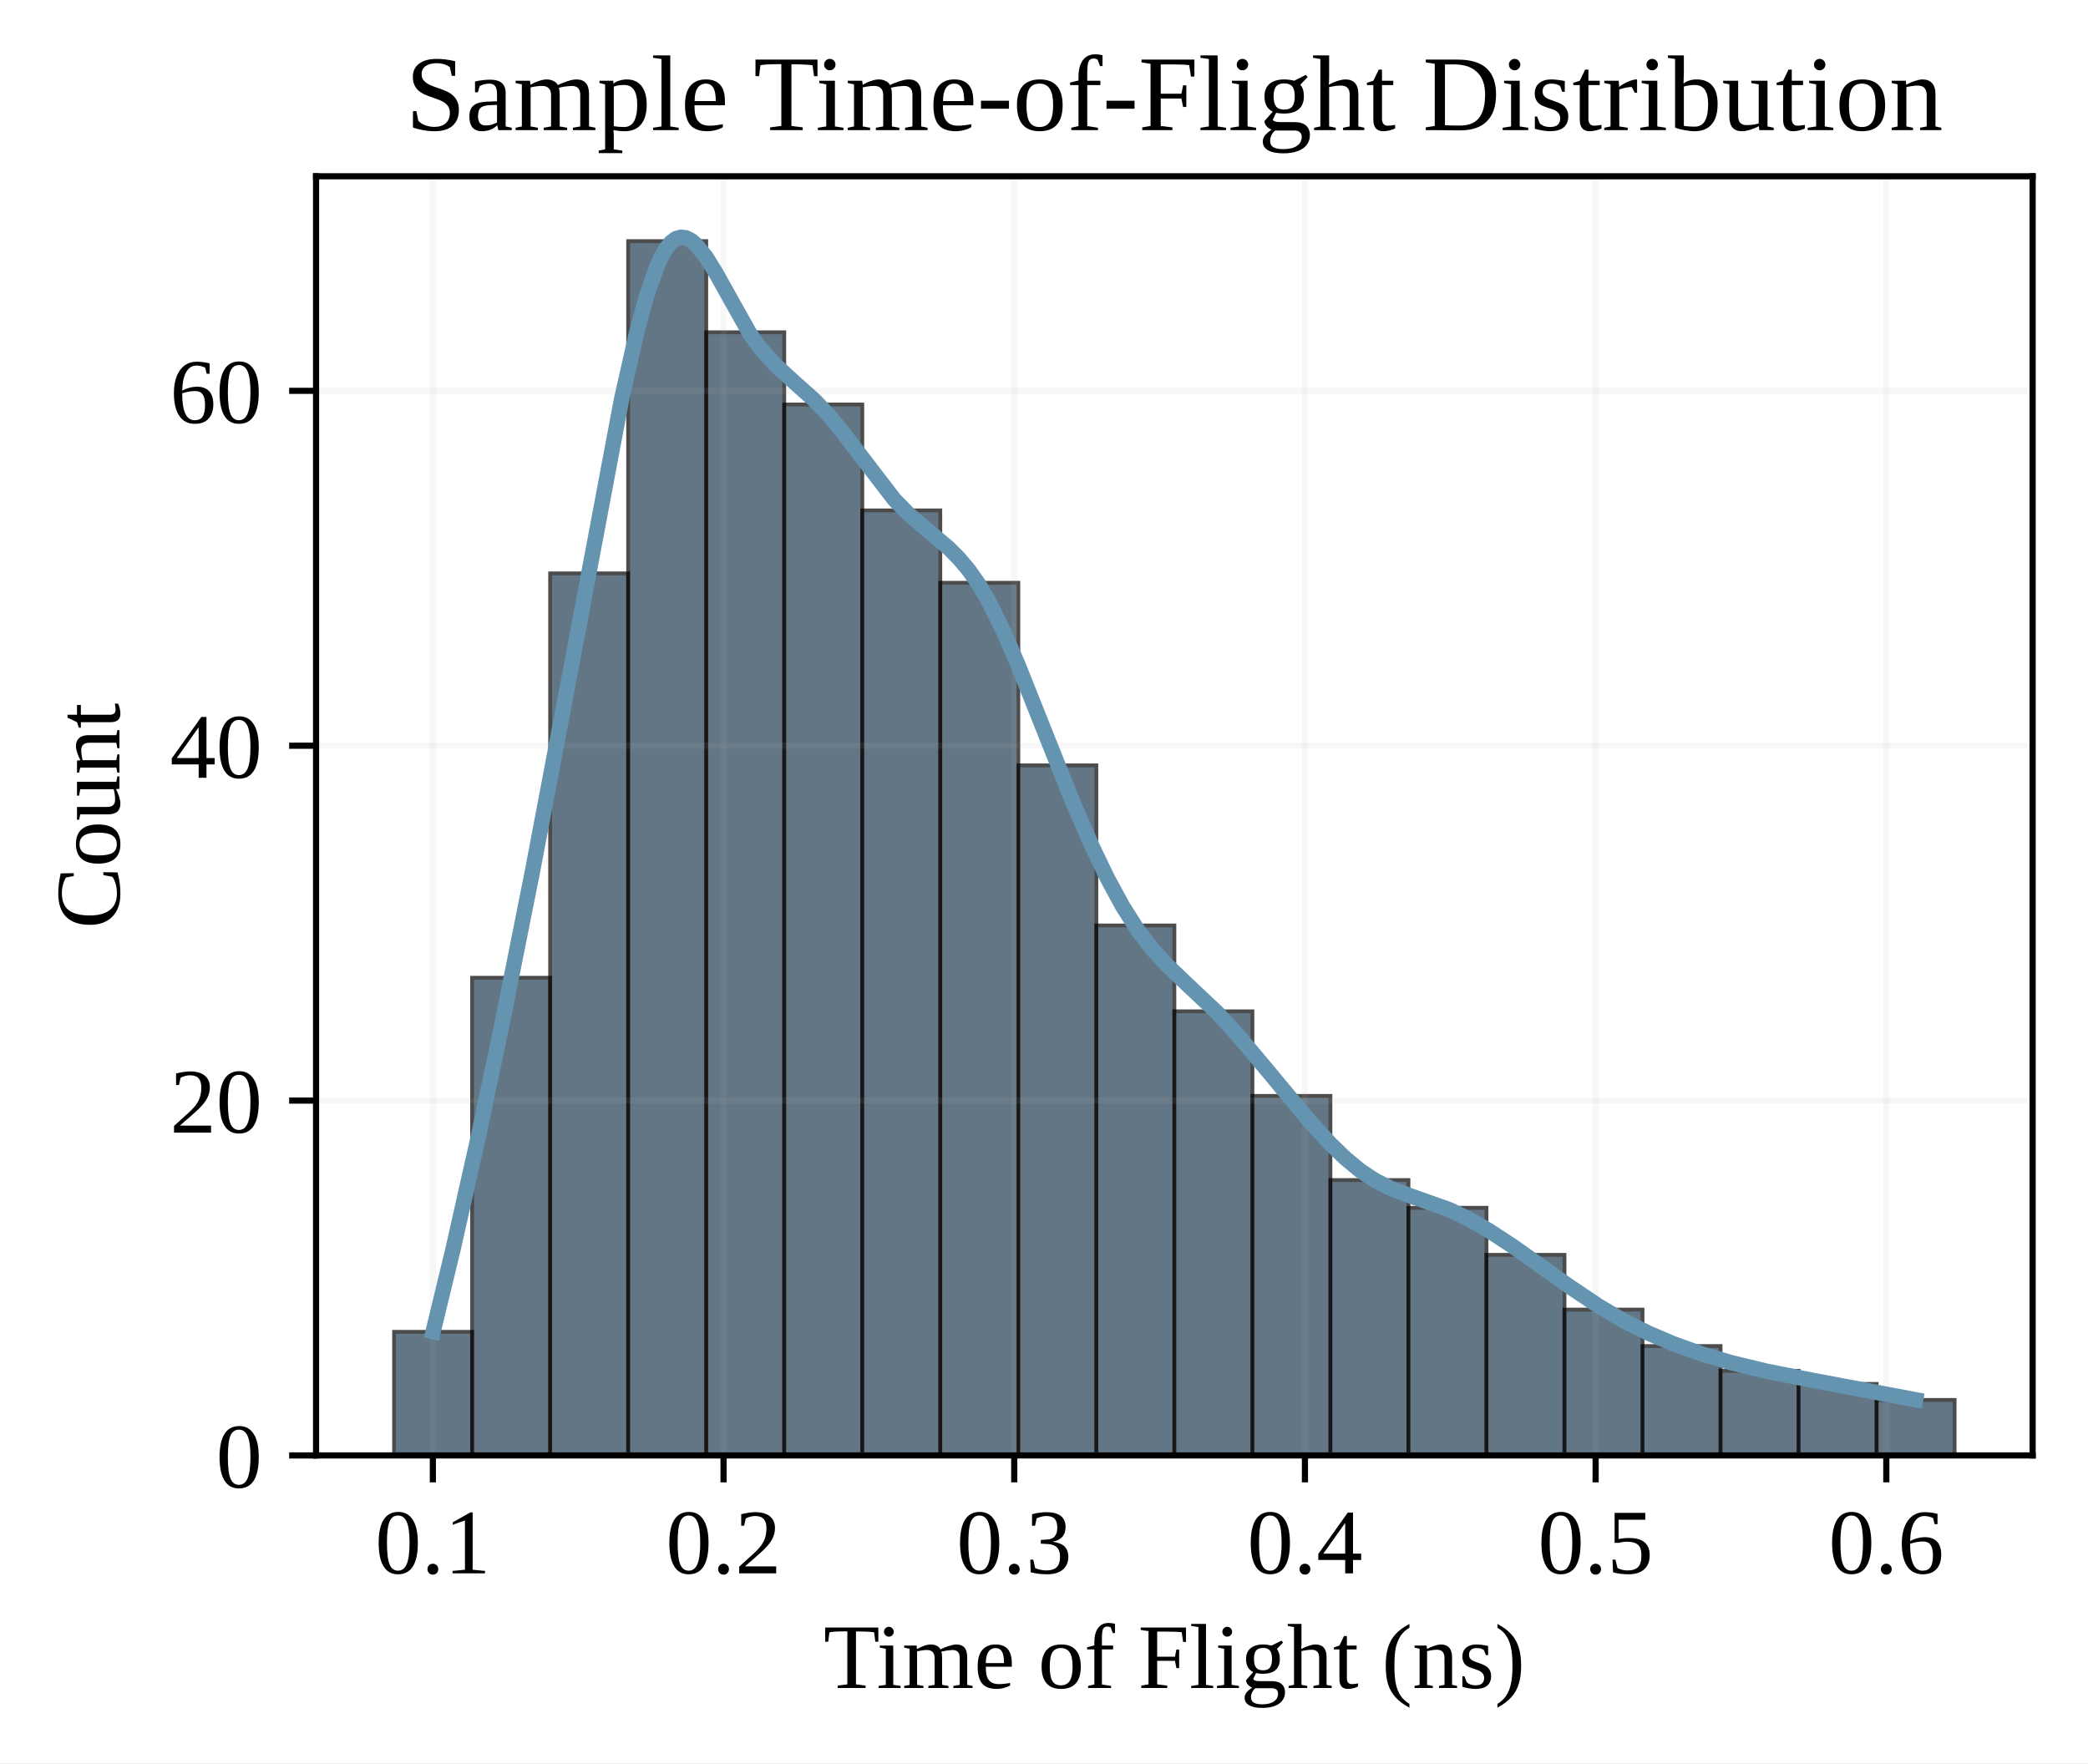
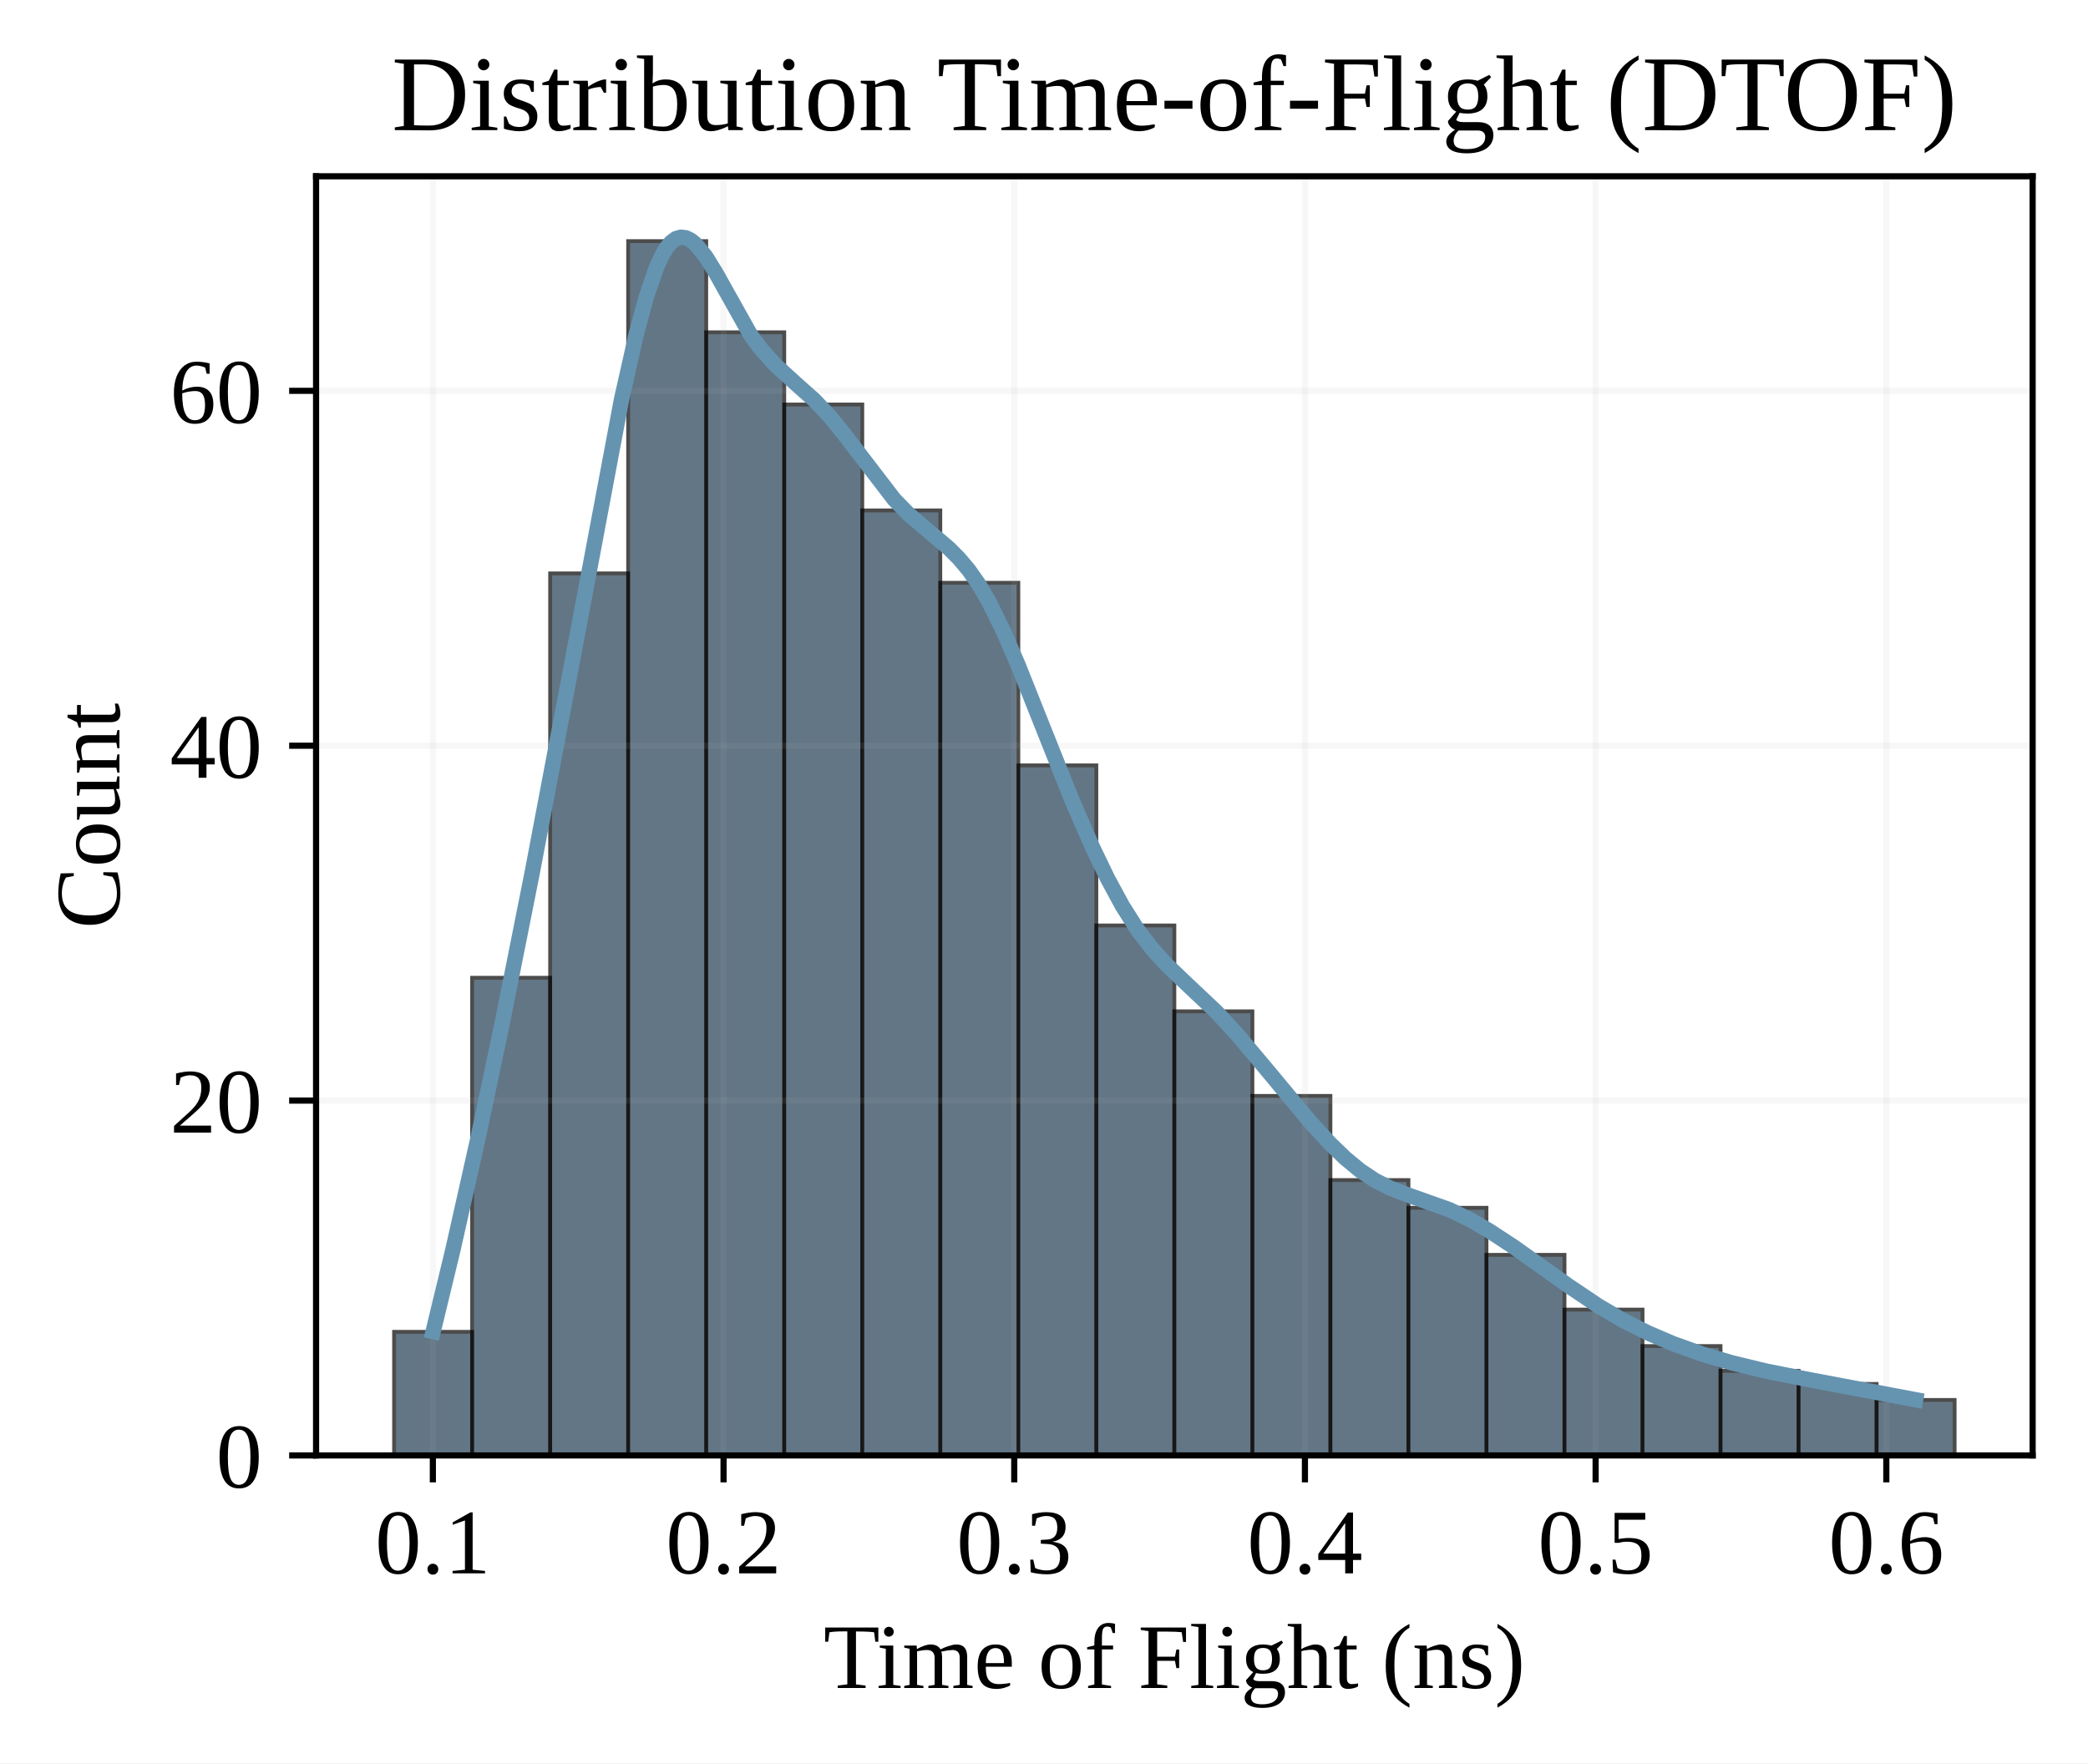
<svg xmlns="http://www.w3.org/2000/svg" xmlns:xlink="http://www.w3.org/1999/xlink" width="271.499pt" height="229.262pt" viewBox="0 0 271.499 229.262" version="1.1">
  <defs>
    <style type="text/css">*{stroke-linejoin: round; stroke-linecap: butt}</style>
  </defs>
  <g id="figure_1">
    <g id="patch_1">
      <path d="M 0 229.262  L 271.499 229.262  L 271.499 0  L 0 0  z " style="fill: #ffffff" />
    </g>
    <g id="axes_1">
      <g id="patch_2">
        <path d="M 41.099 189.241  L 264.299 189.241  L 264.299 22.921  L 41.099 22.921  z " style="fill: #ffffff" />
      </g>
      <g id="patch_3">
-         <path d="M 51.245 189.241  L 61.39 189.241  L 61.39 173.173  L 51.245 173.173  z " clip-path="url(#p20e9a1a847)" style="fill: #213c51; opacity: 0.7; stroke: #000000; stroke-width: 0.5; stroke-linejoin: miter" />
+         <path d="M 51.245 189.241  L 61.39 189.241  L 61.39 173.173  L 51.245 173.173  z " clip-path="url(#p6bbe59d644)" style="fill: #213c51; opacity: 0.7; stroke: #000000; stroke-width: 0.5; stroke-linejoin: miter" />
      </g>
      <g id="patch_4">
-         <path d="M 61.39 189.241  L 71.536 189.241  L 71.536 127.136  L 61.39 127.136  z " clip-path="url(#p20e9a1a847)" style="fill: #213c51; opacity: 0.7; stroke: #000000; stroke-width: 0.5; stroke-linejoin: miter" />
+         <path d="M 61.39 189.241  L 71.536 189.241  L 71.536 127.136  L 61.39 127.136  z " clip-path="url(#p6bbe59d644)" style="fill: #213c51; opacity: 0.7; stroke: #000000; stroke-width: 0.5; stroke-linejoin: miter" />
      </g>
      <g id="patch_5">
-         <path d="M 71.536 189.241  L 81.681 189.241  L 81.681 74.556  L 71.536 74.556  z " clip-path="url(#p20e9a1a847)" style="fill: #213c51; opacity: 0.7; stroke: #000000; stroke-width: 0.5; stroke-linejoin: miter" />
+         <path d="M 71.536 189.241  L 81.681 189.241  L 81.681 74.556  L 71.536 74.556  z " clip-path="url(#p6bbe59d644)" style="fill: #213c51; opacity: 0.7; stroke: #000000; stroke-width: 0.5; stroke-linejoin: miter" />
      </g>
      <g id="patch_6">
-         <path d="M 81.681 189.241  L 91.827 189.241  L 91.827 31.354  L 81.681 31.354  z " clip-path="url(#p20e9a1a847)" style="fill: #213c51; opacity: 0.7; stroke: #000000; stroke-width: 0.5; stroke-linejoin: miter" />
+         <path d="M 81.681 189.241  L 91.827 189.241  L 91.827 31.354  L 81.681 31.354  z " clip-path="url(#p6bbe59d644)" style="fill: #213c51; opacity: 0.7; stroke: #000000; stroke-width: 0.5; stroke-linejoin: miter" />
      </g>
      <g id="patch_7">
-         <path d="M 91.827 189.241  L 101.972 189.241  L 101.972 43.207  L 91.827 43.207  z " clip-path="url(#p20e9a1a847)" style="fill: #213c51; opacity: 0.7; stroke: #000000; stroke-width: 0.5; stroke-linejoin: miter" />
+         <path d="M 91.827 189.241  L 101.972 189.241  L 101.972 43.207  L 91.827 43.207  z " clip-path="url(#p6bbe59d644)" style="fill: #213c51; opacity: 0.7; stroke: #000000; stroke-width: 0.5; stroke-linejoin: miter" />
      </g>
      <g id="patch_8">
-         <path d="M 101.972 189.241  L 112.118 189.241  L 112.118 52.598  L 101.972 52.598  z " clip-path="url(#p20e9a1a847)" style="fill: #213c51; opacity: 0.7; stroke: #000000; stroke-width: 0.5; stroke-linejoin: miter" />
+         <path d="M 101.972 189.241  L 112.118 189.241  L 112.118 52.598  L 101.972 52.598  z " clip-path="url(#p6bbe59d644)" style="fill: #213c51; opacity: 0.7; stroke: #000000; stroke-width: 0.5; stroke-linejoin: miter" />
      </g>
      <g id="patch_9">
-         <path d="M 112.118 189.241  L 122.263 189.241  L 122.263 66.367  L 112.118 66.367  z " clip-path="url(#p20e9a1a847)" style="fill: #213c51; opacity: 0.7; stroke: #000000; stroke-width: 0.5; stroke-linejoin: miter" />
+         <path d="M 112.118 189.241  L 122.263 189.241  L 122.263 66.367  L 112.118 66.367  z " clip-path="url(#p6bbe59d644)" style="fill: #213c51; opacity: 0.7; stroke: #000000; stroke-width: 0.5; stroke-linejoin: miter" />
      </g>
      <g id="patch_10">
-         <path d="M 122.263 189.241  L 132.408 189.241  L 132.408 75.779  L 122.263 75.779  z " clip-path="url(#p20e9a1a847)" style="fill: #213c51; opacity: 0.7; stroke: #000000; stroke-width: 0.5; stroke-linejoin: miter" />
+         <path d="M 122.263 189.241  L 132.408 189.241  L 132.408 75.779  L 122.263 75.779  z " clip-path="url(#p6bbe59d644)" style="fill: #213c51; opacity: 0.7; stroke: #000000; stroke-width: 0.5; stroke-linejoin: miter" />
      </g>
      <g id="patch_11">
-         <path d="M 132.408 189.241  L 142.554 189.241  L 142.554 99.519  L 132.408 99.519  z " clip-path="url(#p20e9a1a847)" style="fill: #213c51; opacity: 0.7; stroke: #000000; stroke-width: 0.5; stroke-linejoin: miter" />
+         <path d="M 132.408 189.241  L 142.554 189.241  L 142.554 99.519  L 132.408 99.519  z " clip-path="url(#p6bbe59d644)" style="fill: #213c51; opacity: 0.7; stroke: #000000; stroke-width: 0.5; stroke-linejoin: miter" />
      </g>
      <g id="patch_12">
-         <path d="M 142.554 189.241  L 152.699 189.241  L 152.699 120.334  L 142.554 120.334  z " clip-path="url(#p20e9a1a847)" style="fill: #213c51; opacity: 0.7; stroke: #000000; stroke-width: 0.5; stroke-linejoin: miter" />
+         <path d="M 142.554 189.241  L 152.699 189.241  L 152.699 120.334  L 142.554 120.334  z " clip-path="url(#p6bbe59d644)" style="fill: #213c51; opacity: 0.7; stroke: #000000; stroke-width: 0.5; stroke-linejoin: miter" />
      </g>
      <g id="patch_13">
-         <path d="M 152.699 189.241  L 162.845 189.241  L 162.845 131.499  L 152.699 131.499  z " clip-path="url(#p20e9a1a847)" style="fill: #213c51; opacity: 0.7; stroke: #000000; stroke-width: 0.5; stroke-linejoin: miter" />
+         <path d="M 152.699 189.241  L 162.845 189.241  L 162.845 131.499  L 152.699 131.499  z " clip-path="url(#p6bbe59d644)" style="fill: #213c51; opacity: 0.7; stroke: #000000; stroke-width: 0.5; stroke-linejoin: miter" />
      </g>
      <g id="patch_14">
-         <path d="M 162.845 189.241  L 172.99 189.241  L 172.99 142.497  L 162.845 142.497  z " clip-path="url(#p20e9a1a847)" style="fill: #213c51; opacity: 0.7; stroke: #000000; stroke-width: 0.5; stroke-linejoin: miter" />
+         <path d="M 162.845 189.241  L 172.99 189.241  L 172.99 142.497  L 162.845 142.497  z " clip-path="url(#p6bbe59d644)" style="fill: #213c51; opacity: 0.7; stroke: #000000; stroke-width: 0.5; stroke-linejoin: miter" />
      </g>
      <g id="patch_15">
-         <path d="M 172.99 189.241  L 183.136 189.241  L 183.136 153.44  L 172.99 153.44  z " clip-path="url(#p20e9a1a847)" style="fill: #213c51; opacity: 0.7; stroke: #000000; stroke-width: 0.5; stroke-linejoin: miter" />
+         <path d="M 172.99 189.241  L 183.136 189.241  L 183.136 153.44  L 172.99 153.44  z " clip-path="url(#p6bbe59d644)" style="fill: #213c51; opacity: 0.7; stroke: #000000; stroke-width: 0.5; stroke-linejoin: miter" />
      </g>
      <g id="patch_16">
-         <path d="M 183.136 189.241  L 193.281 189.241  L 193.281 157.044  L 183.136 157.044  z " clip-path="url(#p20e9a1a847)" style="fill: #213c51; opacity: 0.7; stroke: #000000; stroke-width: 0.5; stroke-linejoin: miter" />
+         <path d="M 183.136 189.241  L 193.281 189.241  L 193.281 157.044  L 183.136 157.044  z " clip-path="url(#p6bbe59d644)" style="fill: #213c51; opacity: 0.7; stroke: #000000; stroke-width: 0.5; stroke-linejoin: miter" />
      </g>
      <g id="patch_17">
-         <path d="M 193.281 189.241  L 203.427 189.241  L 203.427 163.163  L 193.281 163.163  z " clip-path="url(#p20e9a1a847)" style="fill: #213c51; opacity: 0.7; stroke: #000000; stroke-width: 0.5; stroke-linejoin: miter" />
+         <path d="M 193.281 189.241  L 203.427 189.241  L 203.427 163.163  L 193.281 163.163  z " clip-path="url(#p6bbe59d644)" style="fill: #213c51; opacity: 0.7; stroke: #000000; stroke-width: 0.5; stroke-linejoin: miter" />
      </g>
      <g id="patch_18">
-         <path d="M 203.427 189.241  L 213.572 189.241  L 213.572 170.281  L 203.427 170.281  z " clip-path="url(#p20e9a1a847)" style="fill: #213c51; opacity: 0.7; stroke: #000000; stroke-width: 0.5; stroke-linejoin: miter" />
+         <path d="M 203.427 189.241  L 213.572 189.241  L 213.572 170.281  L 203.427 170.281  z " clip-path="url(#p6bbe59d644)" style="fill: #213c51; opacity: 0.7; stroke: #000000; stroke-width: 0.5; stroke-linejoin: miter" />
      </g>
      <g id="patch_19">
-         <path d="M 213.572 189.241  L 223.718 189.241  L 223.718 175.022  L 213.572 175.022  z " clip-path="url(#p20e9a1a847)" style="fill: #213c51; opacity: 0.7; stroke: #000000; stroke-width: 0.5; stroke-linejoin: miter" />
+         <path d="M 213.572 189.241  L 223.718 189.241  L 223.718 175.022  L 213.572 175.022  z " clip-path="url(#p6bbe59d644)" style="fill: #213c51; opacity: 0.7; stroke: #000000; stroke-width: 0.5; stroke-linejoin: miter" />
      </g>
      <g id="patch_20">
-         <path d="M 223.718 189.241  L 233.863 189.241  L 233.863 178.242  L 223.718 178.242  z " clip-path="url(#p20e9a1a847)" style="fill: #213c51; opacity: 0.7; stroke: #000000; stroke-width: 0.5; stroke-linejoin: miter" />
+         <path d="M 223.718 189.241  L 233.863 189.241  L 233.863 178.242  L 223.718 178.242  z " clip-path="url(#p6bbe59d644)" style="fill: #213c51; opacity: 0.7; stroke: #000000; stroke-width: 0.5; stroke-linejoin: miter" />
      </g>
      <g id="patch_21">
-         <path d="M 233.863 189.241  L 244.008 189.241  L 244.008 179.947  L 233.863 179.947  z " clip-path="url(#p20e9a1a847)" style="fill: #213c51; opacity: 0.7; stroke: #000000; stroke-width: 0.5; stroke-linejoin: miter" />
+         <path d="M 233.863 189.241  L 244.008 189.241  L 244.008 179.947  L 233.863 179.947  z " clip-path="url(#p6bbe59d644)" style="fill: #213c51; opacity: 0.7; stroke: #000000; stroke-width: 0.5; stroke-linejoin: miter" />
      </g>
      <g id="patch_22">
-         <path d="M 244.008 189.241  L 254.154 189.241  L 254.154 182.03  L 244.008 182.03  z " clip-path="url(#p20e9a1a847)" style="fill: #213c51; opacity: 0.7; stroke: #000000; stroke-width: 0.5; stroke-linejoin: miter" />
+         <path d="M 244.008 189.241  L 254.154 189.241  L 254.154 182.03  L 244.008 182.03  z " clip-path="url(#p6bbe59d644)" style="fill: #213c51; opacity: 0.7; stroke: #000000; stroke-width: 0.5; stroke-linejoin: miter" />
      </g>
      <g id="matplotlib.axis_1">
        <g id="xtick_1">
          <g id="line2d_1">
-             <path d="M 56.285 189.241  L 56.285 22.921  " clip-path="url(#p20e9a1a847)" style="fill: none; stroke: #b0b0b0; stroke-opacity: 0.1; stroke-width: 0.8; stroke-linecap: square" />
+             <path d="M 56.285 189.241  L 56.285 22.921  " clip-path="url(#p6bbe59d644)" style="fill: none; stroke: #b0b0b0; stroke-opacity: 0.1; stroke-width: 0.8; stroke-linecap: square" />
          </g>
          <g id="line2d_2">
            <defs>
-               <path id="m1bb07c3565" d="M 0 0  L 0 3.5  " style="stroke: #000000; stroke-width: 0.8" />
+               <path id="m019ef78df8" d="M 0 0  L 0 3.5  " style="stroke: #000000; stroke-width: 0.8" />
            </defs>
            <g>
-               <use xlink:href="#m1bb07c3565" x="56.285" y="189.241" style="stroke: #000000; stroke-width: 0.8" />
+               <use xlink:href="#m019ef78df8" x="56.285" y="189.241" style="stroke: #000000; stroke-width: 0.8" />
            </g>
          </g>
          <g id="text_1">
            <text style="font: 12px 'Times New Roman', 'Times', serif; text-anchor: middle" x="56.285" y="204.574" transform="rotate(-0 56.2852 204.5737)">0.1</text>
          </g>
        </g>
        <g id="xtick_2">
          <g id="line2d_3">
-             <path d="M 94.083 189.241  L 94.083 22.921  " clip-path="url(#p20e9a1a847)" style="fill: none; stroke: #b0b0b0; stroke-opacity: 0.1; stroke-width: 0.8; stroke-linecap: square" />
+             <path d="M 94.083 189.241  L 94.083 22.921  " clip-path="url(#p6bbe59d644)" style="fill: none; stroke: #b0b0b0; stroke-opacity: 0.1; stroke-width: 0.8; stroke-linecap: square" />
          </g>
          <g id="line2d_4">
            <g>
-               <use xlink:href="#m1bb07c3565" x="94.083" y="189.241" style="stroke: #000000; stroke-width: 0.8" />
+               <use xlink:href="#m019ef78df8" x="94.083" y="189.241" style="stroke: #000000; stroke-width: 0.8" />
            </g>
          </g>
          <g id="text_2">
            <text style="font: 12px 'Times New Roman', 'Times', serif; text-anchor: middle" x="94.083" y="204.574" transform="rotate(-0 94.08302 204.5737)">0.2</text>
          </g>
        </g>
        <g id="xtick_3">
          <g id="line2d_5">
-             <path d="M 131.881 189.241  L 131.881 22.921  " clip-path="url(#p20e9a1a847)" style="fill: none; stroke: #b0b0b0; stroke-opacity: 0.1; stroke-width: 0.8; stroke-linecap: square" />
+             <path d="M 131.881 189.241  L 131.881 22.921  " clip-path="url(#p6bbe59d644)" style="fill: none; stroke: #b0b0b0; stroke-opacity: 0.1; stroke-width: 0.8; stroke-linecap: square" />
          </g>
          <g id="line2d_6">
            <g>
-               <use xlink:href="#m1bb07c3565" x="131.881" y="189.241" style="stroke: #000000; stroke-width: 0.8" />
+               <use xlink:href="#m019ef78df8" x="131.881" y="189.241" style="stroke: #000000; stroke-width: 0.8" />
            </g>
          </g>
          <g id="text_3">
            <text style="font: 12px 'Times New Roman', 'Times', serif; text-anchor: middle" x="131.881" y="204.574" transform="rotate(-0 131.8808 204.5737)">0.3</text>
          </g>
        </g>
        <g id="xtick_4">
          <g id="line2d_7">
-             <path d="M 169.679 189.241  L 169.679 22.921  " clip-path="url(#p20e9a1a847)" style="fill: none; stroke: #b0b0b0; stroke-opacity: 0.1; stroke-width: 0.8; stroke-linecap: square" />
+             <path d="M 169.679 189.241  L 169.679 22.921  " clip-path="url(#p6bbe59d644)" style="fill: none; stroke: #b0b0b0; stroke-opacity: 0.1; stroke-width: 0.8; stroke-linecap: square" />
          </g>
          <g id="line2d_8">
            <g>
-               <use xlink:href="#m1bb07c3565" x="169.679" y="189.241" style="stroke: #000000; stroke-width: 0.8" />
+               <use xlink:href="#m019ef78df8" x="169.679" y="189.241" style="stroke: #000000; stroke-width: 0.8" />
            </g>
          </g>
          <g id="text_4">
            <text style="font: 12px 'Times New Roman', 'Times', serif; text-anchor: middle" x="169.679" y="204.574" transform="rotate(-0 169.6787 204.5737)">0.4</text>
          </g>
        </g>
        <g id="xtick_5">
          <g id="line2d_9">
-             <path d="M 207.476 189.241  L 207.476 22.921  " clip-path="url(#p20e9a1a847)" style="fill: none; stroke: #b0b0b0; stroke-opacity: 0.1; stroke-width: 0.8; stroke-linecap: square" />
+             <path d="M 207.476 189.241  L 207.476 22.921  " clip-path="url(#p6bbe59d644)" style="fill: none; stroke: #b0b0b0; stroke-opacity: 0.1; stroke-width: 0.8; stroke-linecap: square" />
          </g>
          <g id="line2d_10">
            <g>
-               <use xlink:href="#m1bb07c3565" x="207.476" y="189.241" style="stroke: #000000; stroke-width: 0.8" />
+               <use xlink:href="#m019ef78df8" x="207.476" y="189.241" style="stroke: #000000; stroke-width: 0.8" />
            </g>
          </g>
          <g id="text_5">
            <text style="font: 12px 'Times New Roman', 'Times', serif; text-anchor: middle" x="207.476" y="204.574" transform="rotate(-0 207.4765 204.5737)">0.5</text>
          </g>
        </g>
        <g id="xtick_6">
          <g id="line2d_11">
-             <path d="M 245.274 189.241  L 245.274 22.921  " clip-path="url(#p20e9a1a847)" style="fill: none; stroke: #b0b0b0; stroke-opacity: 0.1; stroke-width: 0.8; stroke-linecap: square" />
+             <path d="M 245.274 189.241  L 245.274 22.921  " clip-path="url(#p6bbe59d644)" style="fill: none; stroke: #b0b0b0; stroke-opacity: 0.1; stroke-width: 0.8; stroke-linecap: square" />
          </g>
          <g id="line2d_12">
            <g>
-               <use xlink:href="#m1bb07c3565" x="245.274" y="189.241" style="stroke: #000000; stroke-width: 0.8" />
+               <use xlink:href="#m019ef78df8" x="245.274" y="189.241" style="stroke: #000000; stroke-width: 0.8" />
            </g>
          </g>
          <g id="text_6">
            <text style="font: 12px 'Times New Roman', 'Times', serif; text-anchor: middle" x="245.274" y="204.574" transform="rotate(-0 245.2743 204.5737)">0.6</text>
          </g>
        </g>
        <g id="text_7">
          <text style="font: 12px 'Times New Roman', 'Times', serif; text-anchor: middle" x="152.699" y="219.473" transform="rotate(-0 152.6994 219.4731)">Time of Flight (ns)</text>
        </g>
      </g>
      <g id="matplotlib.axis_2">
        <g id="ytick_1">
          <g id="line2d_13">
-             <path d="M 41.099 189.241  L 264.299 189.241  " clip-path="url(#p20e9a1a847)" style="fill: none; stroke: #b0b0b0; stroke-opacity: 0.1; stroke-width: 0.8; stroke-linecap: square" />
+             <path d="M 41.099 189.241  L 264.299 189.241  " clip-path="url(#p6bbe59d644)" style="fill: none; stroke: #b0b0b0; stroke-opacity: 0.1; stroke-width: 0.8; stroke-linecap: square" />
          </g>
          <g id="line2d_14">
            <defs>
-               <path id="m37b1294e81" d="M 0 0  L -3.5 0  " style="stroke: #000000; stroke-width: 0.8" />
+               <path id="m008c2d2574" d="M 0 0  L -3.5 0  " style="stroke: #000000; stroke-width: 0.8" />
            </defs>
            <g>
-               <use xlink:href="#m37b1294e81" x="41.099" y="189.241" style="stroke: #000000; stroke-width: 0.8" />
+               <use xlink:href="#m008c2d2574" x="41.099" y="189.241" style="stroke: #000000; stroke-width: 0.8" />
            </g>
          </g>
          <g id="text_8">
            <text style="font: 12px 'Times New Roman', 'Times', serif; text-anchor: end" x="34.099" y="193.407" transform="rotate(-0 34.09938 193.4075)">0</text>
          </g>
        </g>
        <g id="ytick_2">
          <g id="line2d_15">
-             <path d="M 41.099 143.101  L 264.299 143.101  " clip-path="url(#p20e9a1a847)" style="fill: none; stroke: #b0b0b0; stroke-opacity: 0.1; stroke-width: 0.8; stroke-linecap: square" />
+             <path d="M 41.099 143.101  L 264.299 143.101  " clip-path="url(#p6bbe59d644)" style="fill: none; stroke: #b0b0b0; stroke-opacity: 0.1; stroke-width: 0.8; stroke-linecap: square" />
          </g>
          <g id="line2d_16">
            <g>
-               <use xlink:href="#m37b1294e81" x="41.099" y="143.101" style="stroke: #000000; stroke-width: 0.8" />
+               <use xlink:href="#m008c2d2574" x="41.099" y="143.101" style="stroke: #000000; stroke-width: 0.8" />
            </g>
          </g>
          <g id="text_9">
            <text style="font: 12px 'Times New Roman', 'Times', serif; text-anchor: end" x="34.099" y="147.267" transform="rotate(-0 34.09938 147.2668)">20</text>
          </g>
        </g>
        <g id="ytick_3">
          <g id="line2d_17">
-             <path d="M 41.099 96.96  L 264.299 96.96  " clip-path="url(#p20e9a1a847)" style="fill: none; stroke: #b0b0b0; stroke-opacity: 0.1; stroke-width: 0.8; stroke-linecap: square" />
+             <path d="M 41.099 96.96  L 264.299 96.96  " clip-path="url(#p6bbe59d644)" style="fill: none; stroke: #b0b0b0; stroke-opacity: 0.1; stroke-width: 0.8; stroke-linecap: square" />
          </g>
          <g id="line2d_18">
            <g>
-               <use xlink:href="#m37b1294e81" x="41.099" y="96.96" style="stroke: #000000; stroke-width: 0.8" />
+               <use xlink:href="#m008c2d2574" x="41.099" y="96.96" style="stroke: #000000; stroke-width: 0.8" />
            </g>
          </g>
          <g id="text_10">
            <text style="font: 12px 'Times New Roman', 'Times', serif; text-anchor: end" x="34.099" y="101.126" transform="rotate(-0 34.09938 101.126)">40</text>
          </g>
        </g>
        <g id="ytick_4">
          <g id="line2d_19">
-             <path d="M 41.099 50.819  L 264.299 50.819  " clip-path="url(#p20e9a1a847)" style="fill: none; stroke: #b0b0b0; stroke-opacity: 0.1; stroke-width: 0.8; stroke-linecap: square" />
+             <path d="M 41.099 50.819  L 264.299 50.819  " clip-path="url(#p6bbe59d644)" style="fill: none; stroke: #b0b0b0; stroke-opacity: 0.1; stroke-width: 0.8; stroke-linecap: square" />
          </g>
          <g id="line2d_20">
            <g>
-               <use xlink:href="#m37b1294e81" x="41.099" y="50.819" style="stroke: #000000; stroke-width: 0.8" />
+               <use xlink:href="#m008c2d2574" x="41.099" y="50.819" style="stroke: #000000; stroke-width: 0.8" />
            </g>
          </g>
          <g id="text_11">
            <text style="font: 12px 'Times New Roman', 'Times', serif; text-anchor: end" x="34.099" y="54.985" transform="rotate(-0 34.09938 54.98531)">60</text>
          </g>
        </g>
        <g id="text_12">
          <text style="font: 12px 'Times New Roman', 'Times', serif; text-anchor: middle" x="15.533" y="106.081" transform="rotate(-90 15.5325 106.0812)">Count</text>
        </g>
      </g>
      <g id="line2d_21">
-         <path d="M 56.318 173.141  L 58.896 162.475  L 62.12 148.14  L 65.343 132.838  L 69.211 113.425  L 74.369 86.209  L 80.816 51.949  L 82.75 43.357  L 84.039 38.612  L 85.329 34.862  L 85.974 33.417  L 86.618 32.288  L 87.263 31.494  L 87.908 31.021  L 88.552 30.841  L 89.197 30.927  L 89.842 31.251  L 90.486 31.785  L 91.776 33.369  L 93.065 35.458  L 97.578 43.518  L 98.867 45.279  L 100.801 47.434  L 103.38 49.79  L 105.959 52.094  L 107.893 54.138  L 109.827 56.535  L 116.274 64.936  L 118.208 66.917  L 120.787 69.092  L 123.366 71.28  L 124.655 72.57  L 125.945 74.093  L 127.234 75.925  L 128.523 78.124  L 130.457 82.033  L 132.392 86.493  L 135.615 94.593  L 139.483 104.271  L 142.062 110.177  L 143.996 114.189  L 145.93 117.762  L 147.864 120.823  L 149.798 123.353  L 151.732 125.478  L 154.311 127.943  L 158.179 131.585  L 160.758 134.374  L 164.626 138.975  L 170.428 145.952  L 173.007 148.749  L 174.941 150.611  L 176.875 152.21  L 178.81 153.494  L 180.744 154.473  L 183.322 155.468  L 188.48 157.296  L 191.059 158.539  L 193.637 160.032  L 196.861 162.148  L 203.953 167.194  L 207.821 169.793  L 211.044 171.685  L 214.268 173.307  L 217.491 174.688  L 221.359 176.074  L 225.228 177.212  L 229.74 178.299  L 235.543 179.448  L 249.081 182.002  L 249.081 182.002  " clip-path="url(#p20e9a1a847)" style="fill: none; stroke: #6594b1; stroke-width: 2; stroke-linecap: square" />
+         <path d="M 56.318 173.141  L 58.896 162.475  L 62.12 148.14  L 65.343 132.838  L 69.211 113.425  L 74.369 86.209  L 80.816 51.949  L 82.75 43.357  L 84.039 38.612  L 85.329 34.862  L 85.974 33.417  L 86.618 32.288  L 87.263 31.494  L 87.908 31.021  L 88.552 30.841  L 89.197 30.927  L 89.842 31.251  L 90.486 31.785  L 91.776 33.369  L 93.065 35.458  L 97.578 43.518  L 98.867 45.279  L 100.801 47.434  L 103.38 49.79  L 105.959 52.094  L 107.893 54.138  L 109.827 56.535  L 116.274 64.936  L 118.208 66.917  L 120.787 69.092  L 123.366 71.28  L 124.655 72.57  L 125.945 74.093  L 127.234 75.925  L 128.523 78.124  L 130.457 82.033  L 132.392 86.493  L 135.615 94.593  L 139.483 104.271  L 142.062 110.177  L 143.996 114.189  L 145.93 117.762  L 147.864 120.823  L 149.798 123.353  L 151.732 125.478  L 154.311 127.943  L 158.179 131.585  L 160.758 134.374  L 164.626 138.975  L 170.428 145.952  L 173.007 148.749  L 174.941 150.611  L 176.875 152.21  L 178.81 153.494  L 180.744 154.473  L 183.322 155.468  L 188.48 157.296  L 191.059 158.539  L 193.637 160.032  L 196.861 162.148  L 203.953 167.194  L 207.821 169.793  L 211.044 171.685  L 214.268 173.307  L 217.491 174.688  L 221.359 176.074  L 225.228 177.212  L 229.74 178.299  L 235.543 179.448  L 249.081 182.002  L 249.081 182.002  " clip-path="url(#p6bbe59d644)" style="fill: none; stroke: #6594b1; stroke-width: 2; stroke-linecap: square" />
      </g>
      <g id="patch_23">
        <path d="M 41.099 189.241  L 41.099 22.921  " style="fill: none; stroke: #000000; stroke-width: 0.8; stroke-linejoin: miter; stroke-linecap: square" />
      </g>
      <g id="patch_24">
        <path d="M 264.299 189.241  L 264.299 22.921  " style="fill: none; stroke: #000000; stroke-width: 0.8; stroke-linejoin: miter; stroke-linecap: square" />
      </g>
      <g id="patch_25">
        <path d="M 41.099 189.241  L 264.299 189.241  " style="fill: none; stroke: #000000; stroke-width: 0.8; stroke-linejoin: miter; stroke-linecap: square" />
      </g>
      <g id="patch_26">
        <path d="M 41.099 22.921  L 264.299 22.921  " style="fill: none; stroke: #000000; stroke-width: 0.8; stroke-linejoin: miter; stroke-linecap: square" />
      </g>
      <g id="text_13">
-         <text style="font: 14px 'Times New Roman', 'Times', serif; text-anchor: middle" x="152.699" y="16.921" transform="rotate(-0 152.6994 16.92125)">Sample Time-of-Flight Distribution</text>
+         <text style="font: 14px 'Times New Roman', 'Times', serif; text-anchor: middle" x="152.699" y="16.921" transform="rotate(-0 152.6994 16.92125)">Distribution Time-of-Flight (DTOF)</text>
      </g>
    </g>
  </g>
  <defs>
-     <clipPath id="p20e9a1a847">
+     <clipPath id="p6bbe59d644">
      <rect x="41.099" y="22.921" width="223.2" height="166.32" />
    </clipPath>
  </defs>
</svg>
